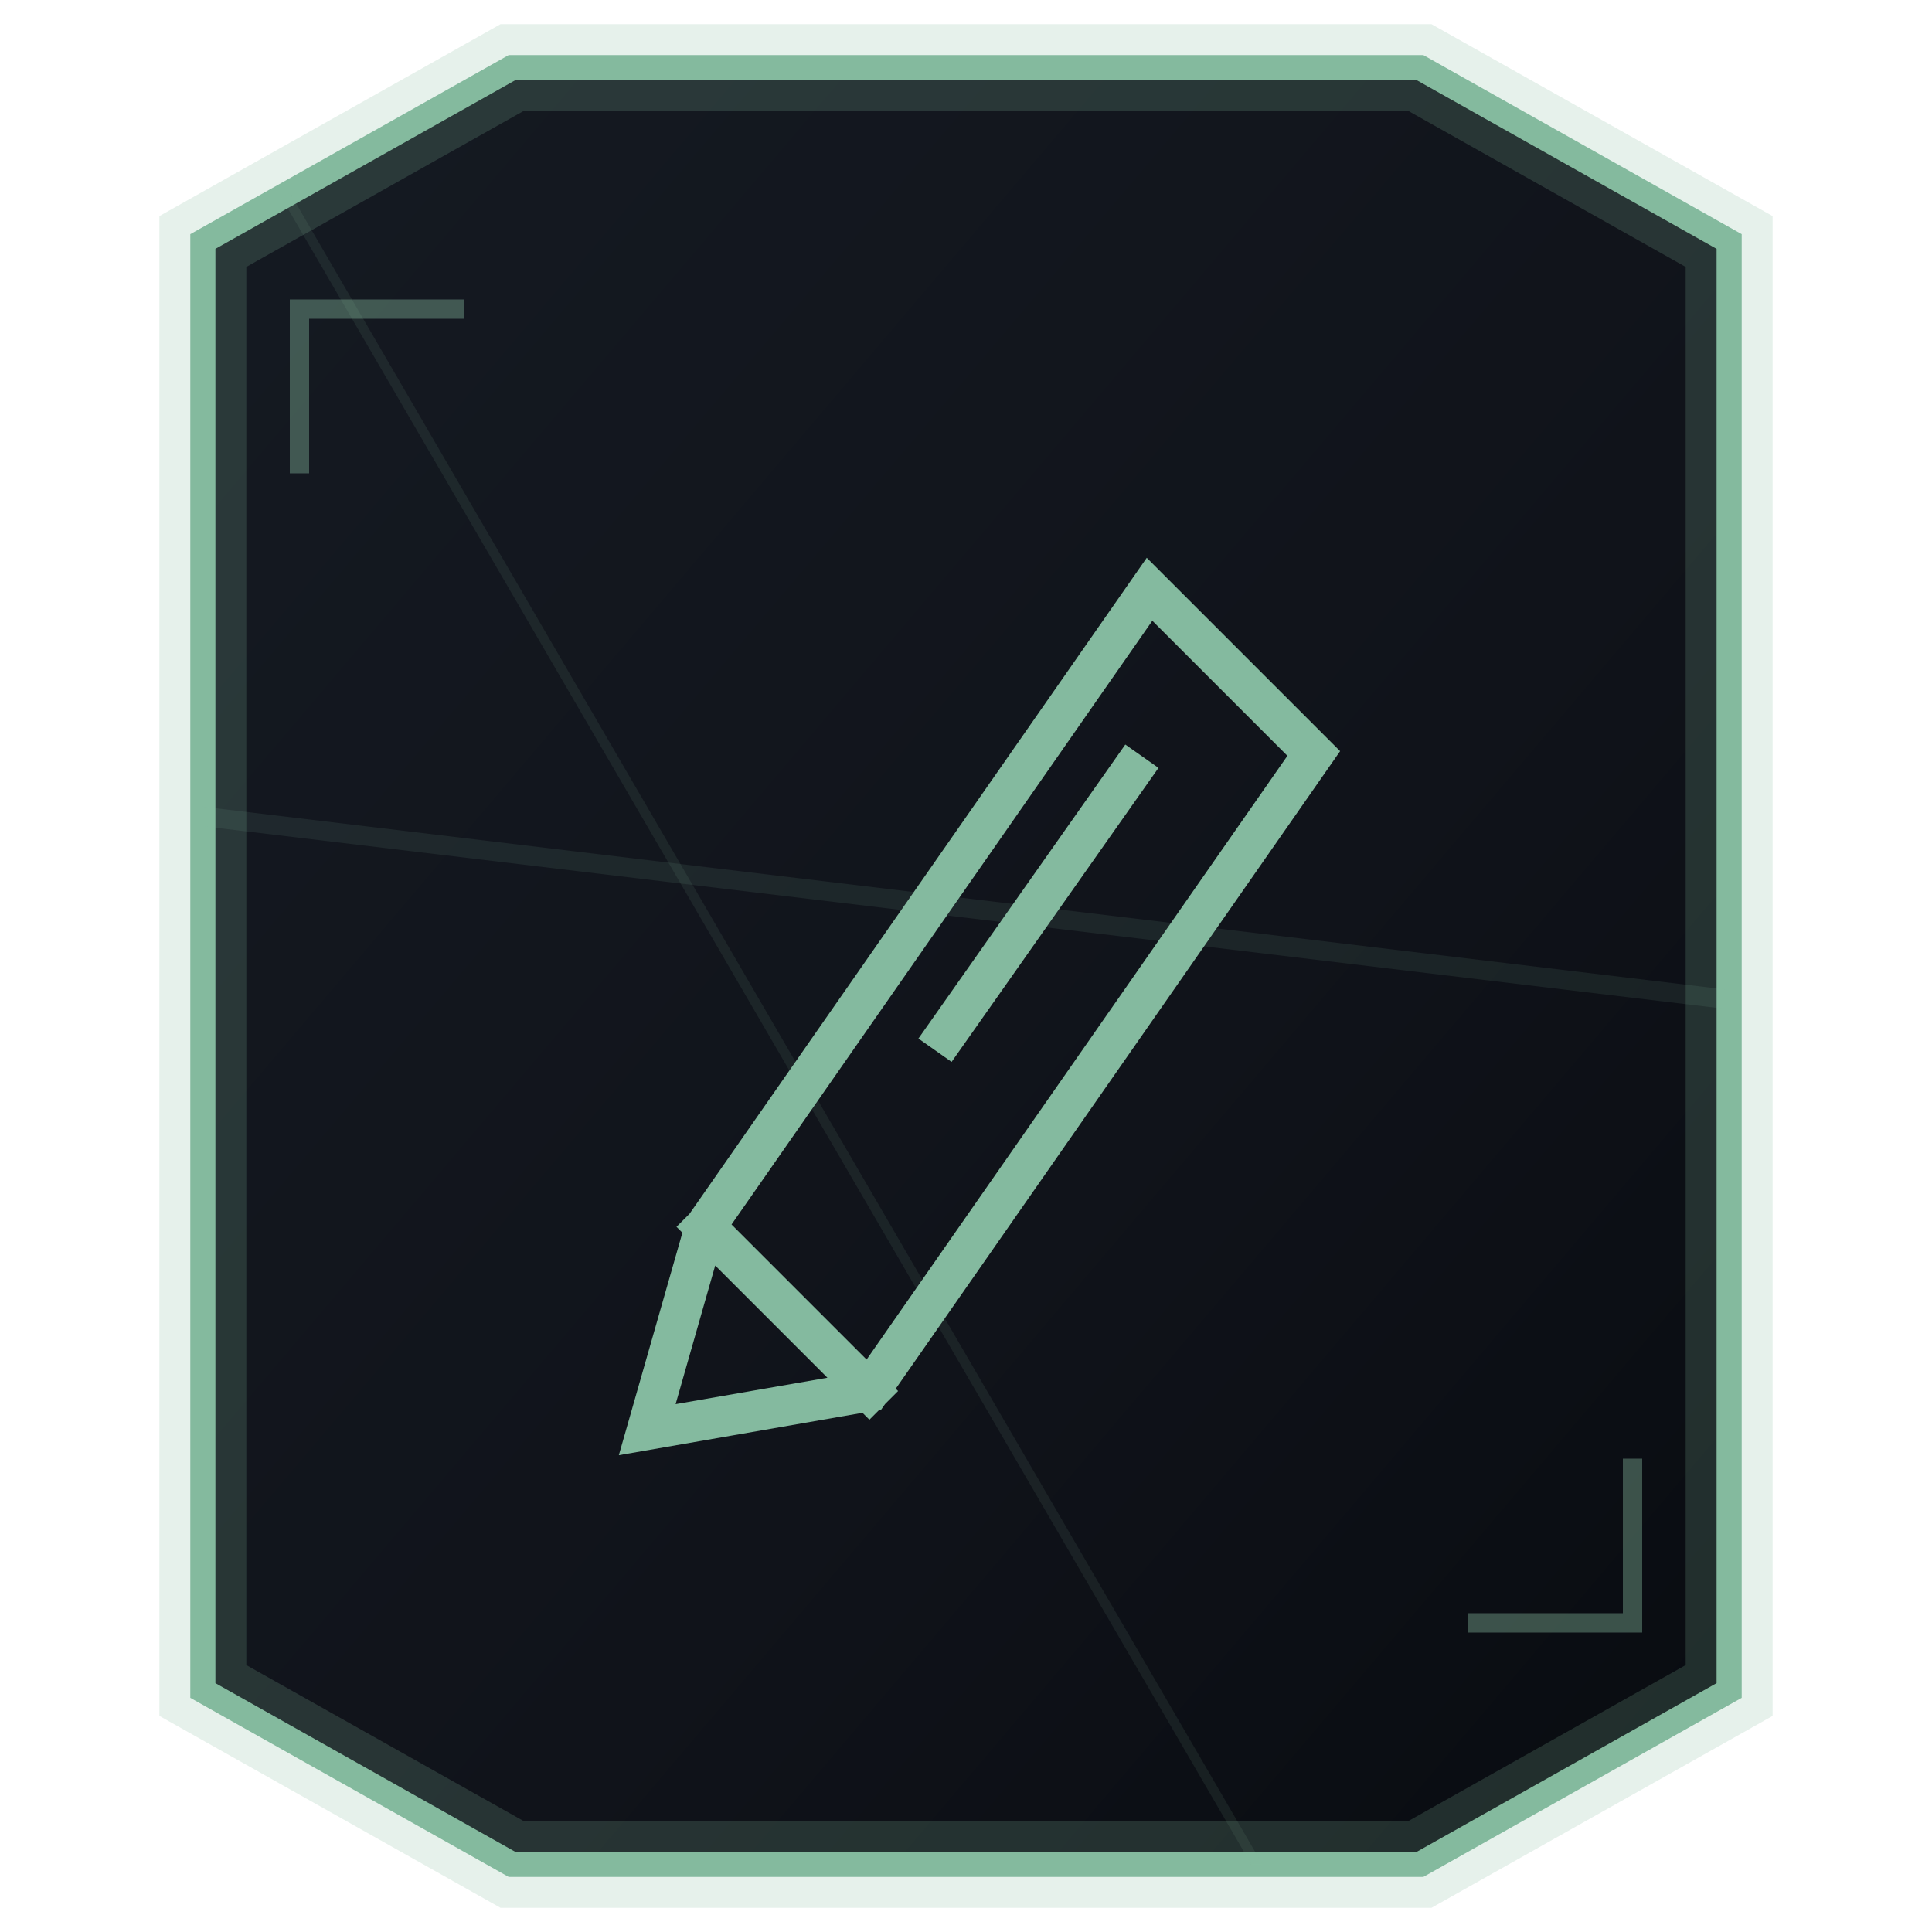
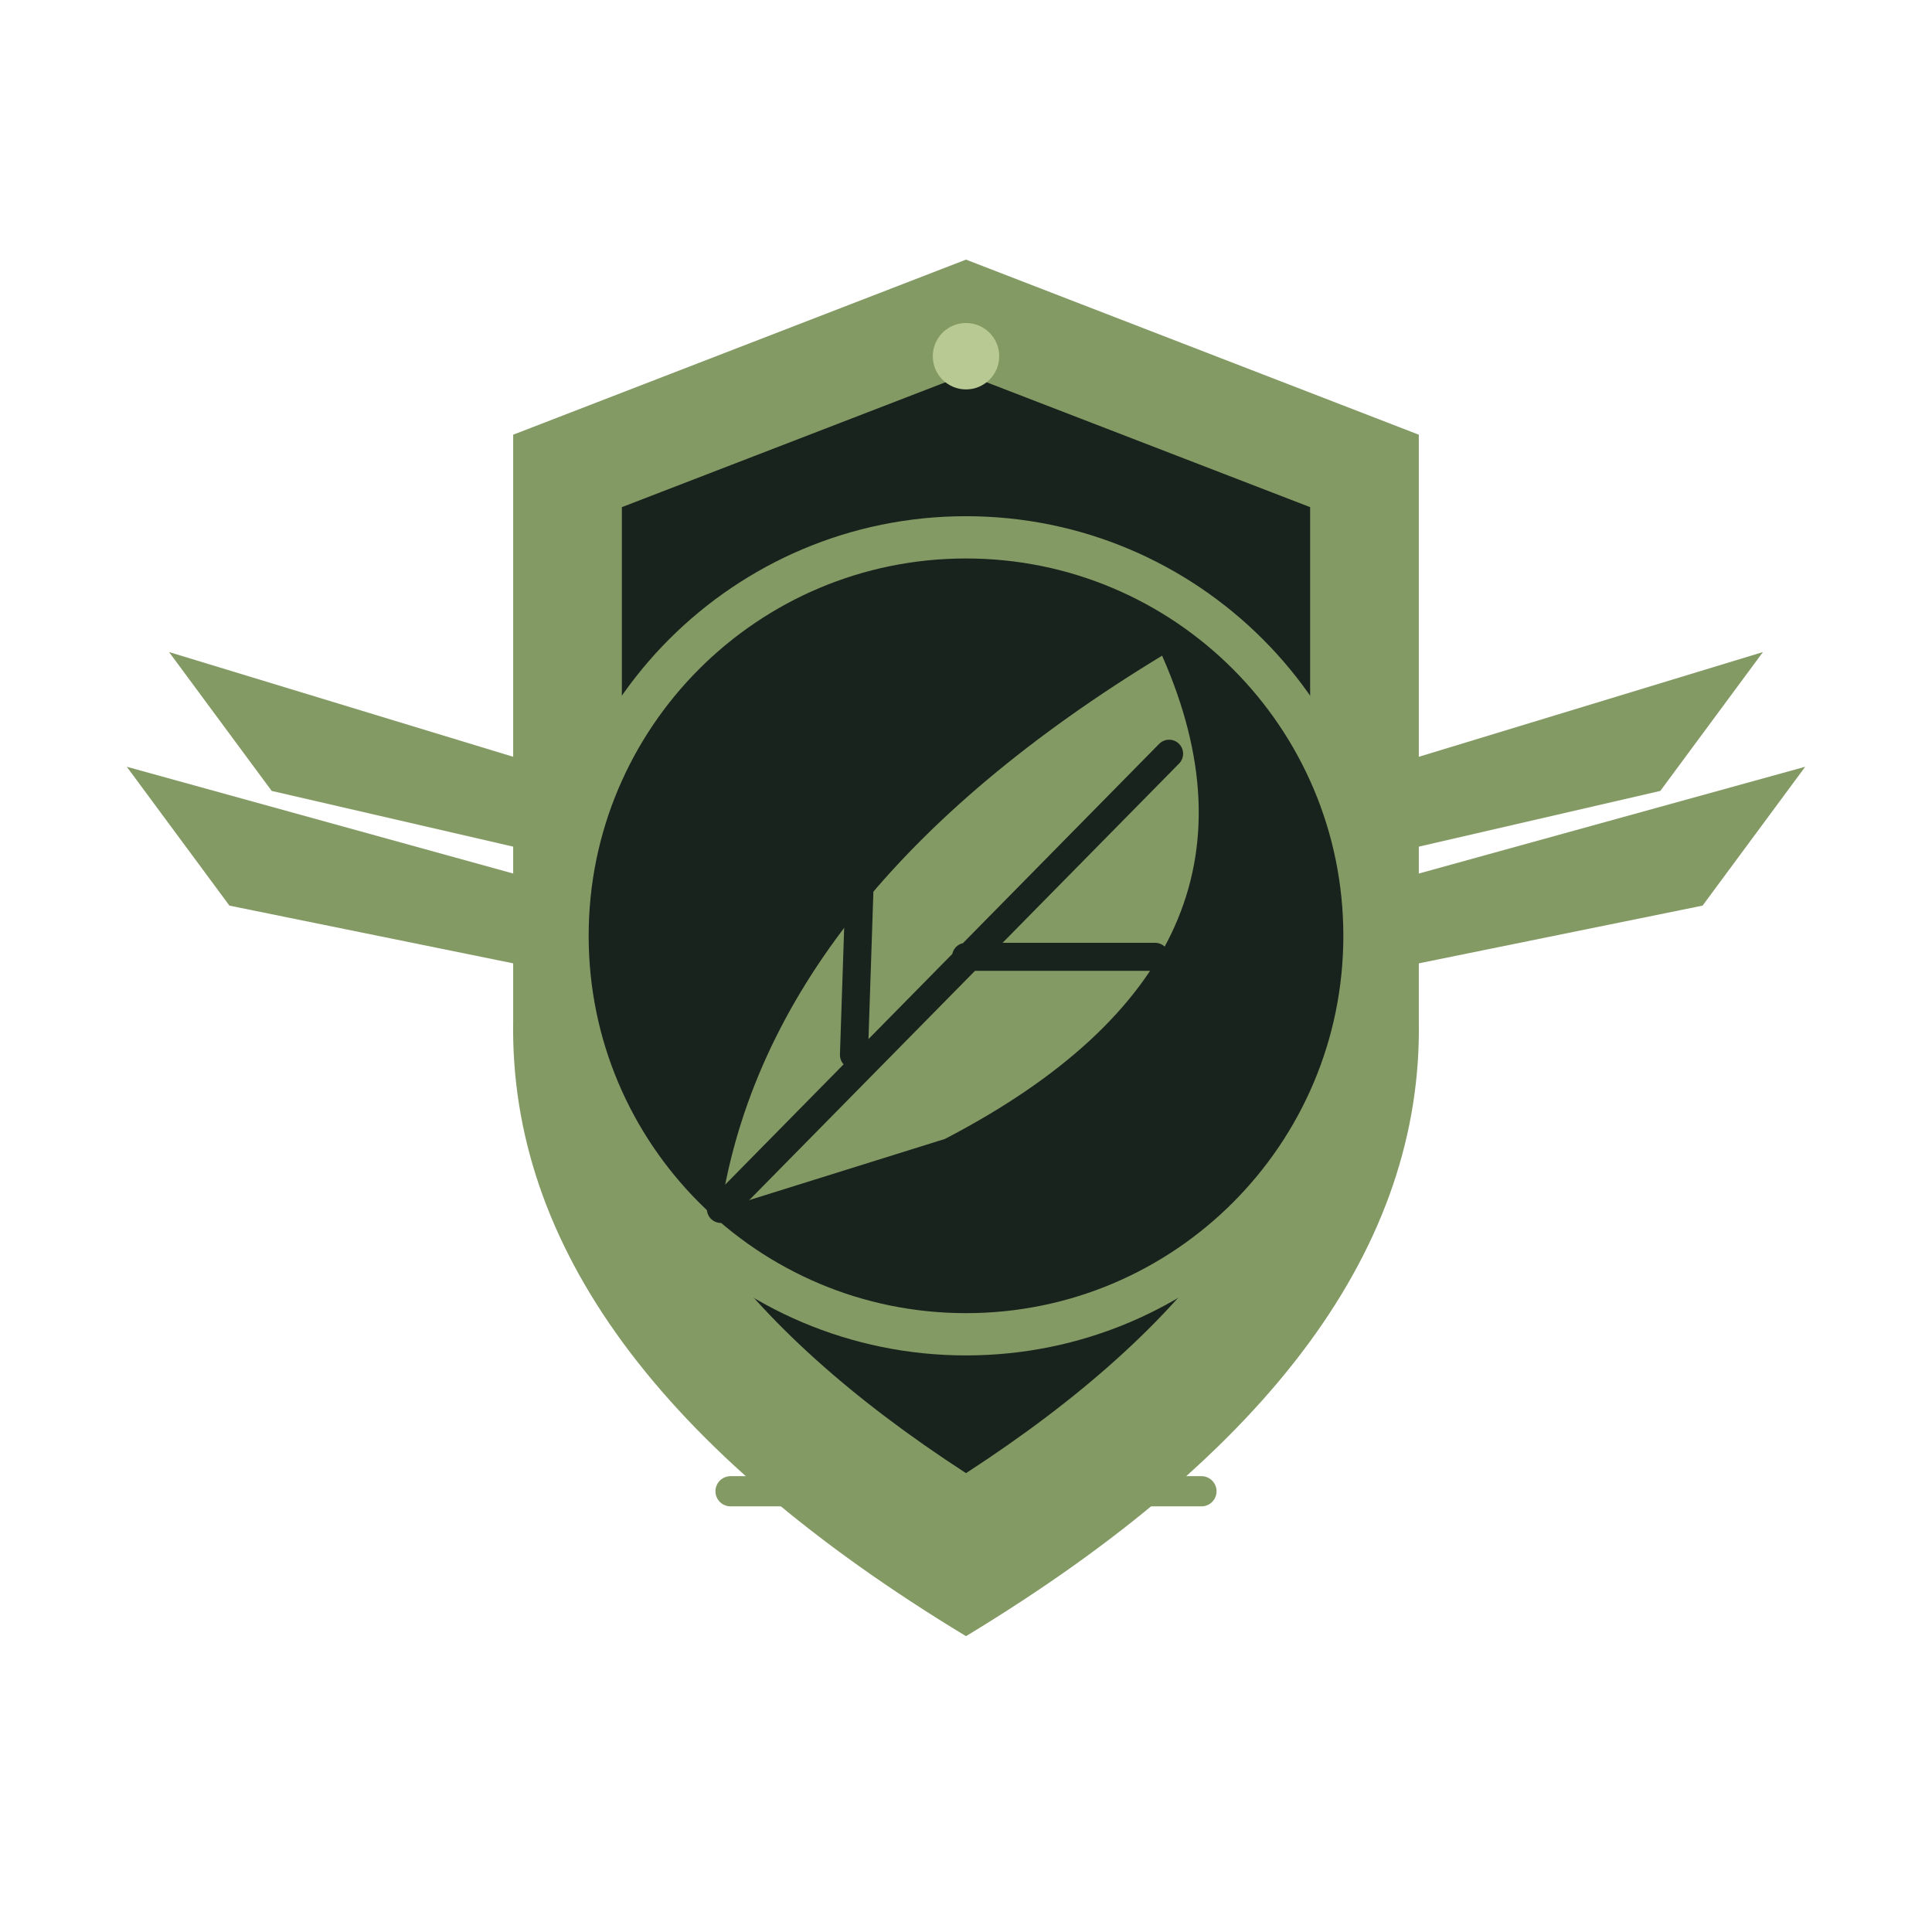
- <svg xmlns="http://www.w3.org/2000/svg" viewBox="0 0 200 200" width="200" height="200">
-   <defs>
-     <linearGradient id="holo" x1="0" y1="0" x2="1" y2="1">
-       <stop stop-color="#8fd1d7" />
-       <stop offset=".35" stop-color="#ac89ce" />
-       <stop offset=".7" stop-color="#e2a5ac" />
-       <stop offset="1" stop-color="#e4c380" />
-     </linearGradient>
-     <linearGradient id="stone" x1="0" y1="0" x2="1" y2="1">
-       <stop stop-color="#151a22" />
-       <stop offset=".6" stop-color="#10131a" />
-       <stop offset="1" stop-color="#080b10" />
-     </linearGradient>
-     <clipPath id="cut">
-       <path d="M53 7H147L179 25V175L147 193H53L21 175V25Z" />
-     </clipPath>
-   </defs>
-   <path d="M53 7H147L179 25V175L147 193H53L21 175V25Z" fill="url(#stone)" stroke="#84ba9f" stroke-width="2.6" />
-   <path d="M53 7H147L179 25V175L147 193H53L21 175V25Z" fill="none" stroke="#84ba9f" stroke-opacity=".2" stroke-width="9" />
-   <g clip-path="url(#cut)">
-     <path d="M0 82L200 106" stroke="#84ba9f" stroke-opacity=".11" stroke-width="2" />
-     <path d="M12 -10L140 210" stroke="#84ba9f" stroke-opacity=".10" stroke-width="1" />
+ <svg xmlns="http://www.w3.org/2000/svg" width="320" height="320" viewBox="0 0 320 320">
+   <g stroke-linejoin="round" stroke-linecap="round">
+     <path d="M97 129L28 108L45 131L97 143Z" fill="#849a65" />
+     <path d="M97 148L21 127L38 150L97 162Z" fill="#849a65" />
+     <path d="M223 129L292 108L275 131L223 143Z" fill="#849a65" />
+     <path d="M223 148L299 127L282 150L223 162Z" fill="#849a65" />
+     <path d="M160 43L235 72V169Q236 225 160 271Q84 225 85 169V72Z" fill="#849a65" />
+     <path d="M160 62L217 84V164Q217 207 160 244Q103 207 103 164V84Z" fill="#18231d" />
+     <path d="M121 247H199" stroke="#849a65" stroke-width="5" />
+     <circle cx="160" cy="59" r="5.5" fill="#b8c993" />
+     <circle cx="160" cy="155" r="66" fill="#18231d" stroke="#849a65" stroke-width="7" />
+     <g transform="translate(160 155) scale(1.16)">
+       <path d="M-35 39Q-28-6 28-40Q47 3-3 29Z" fill="#849a65" />
+       <path d="M-35 39L29-26 M-16 17L-15-13 M0 3L27 3" stroke="#18231d" stroke-width="4" />
+     </g>
  </g>
-   <g transform="translate(100 100)" fill="none" stroke="#84ba9f" stroke-width="4.2" stroke-linecap="square" stroke-linejoin="miter">
-     <path d="M-27 27L19 -39L36 -22L-10 44L-33 48Z M-27 27L-10 44 M17 -20L-2 7" />
-   </g>
-   <path d="M31 49V32H48 M152 168H169V151" fill="none" stroke="#84ba9f" stroke-opacity=".4" stroke-width="2" />
</svg>
